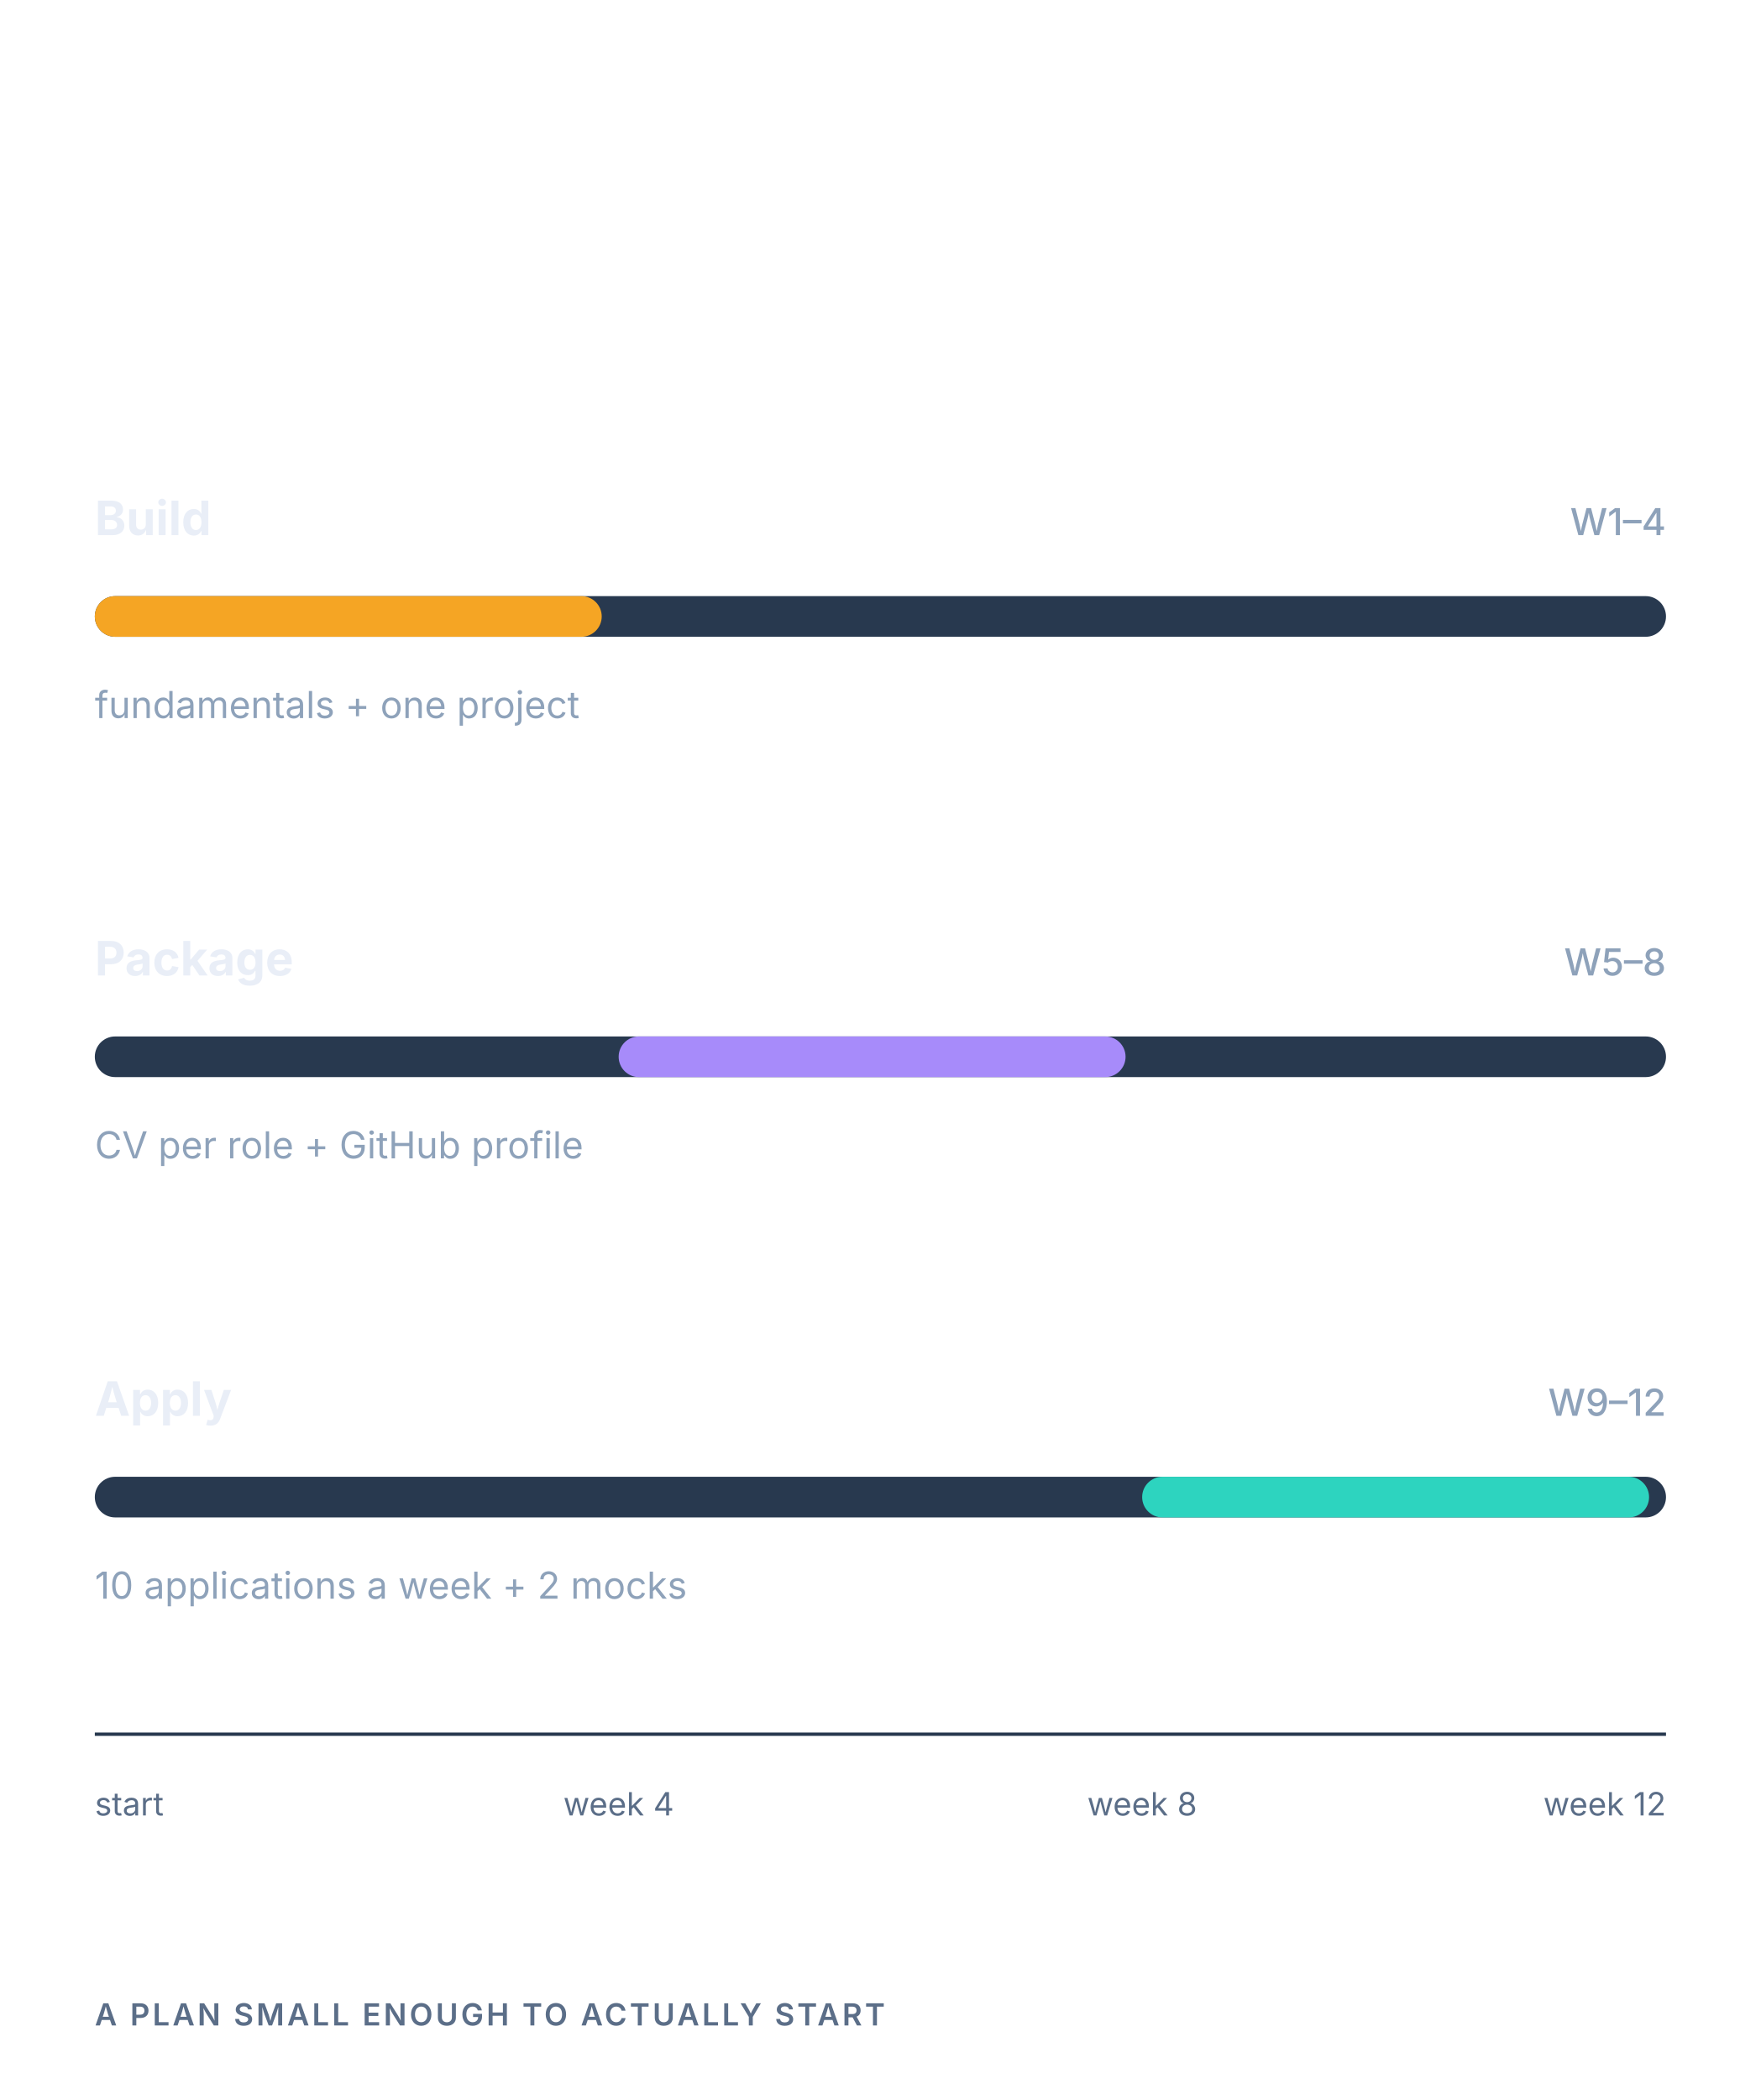
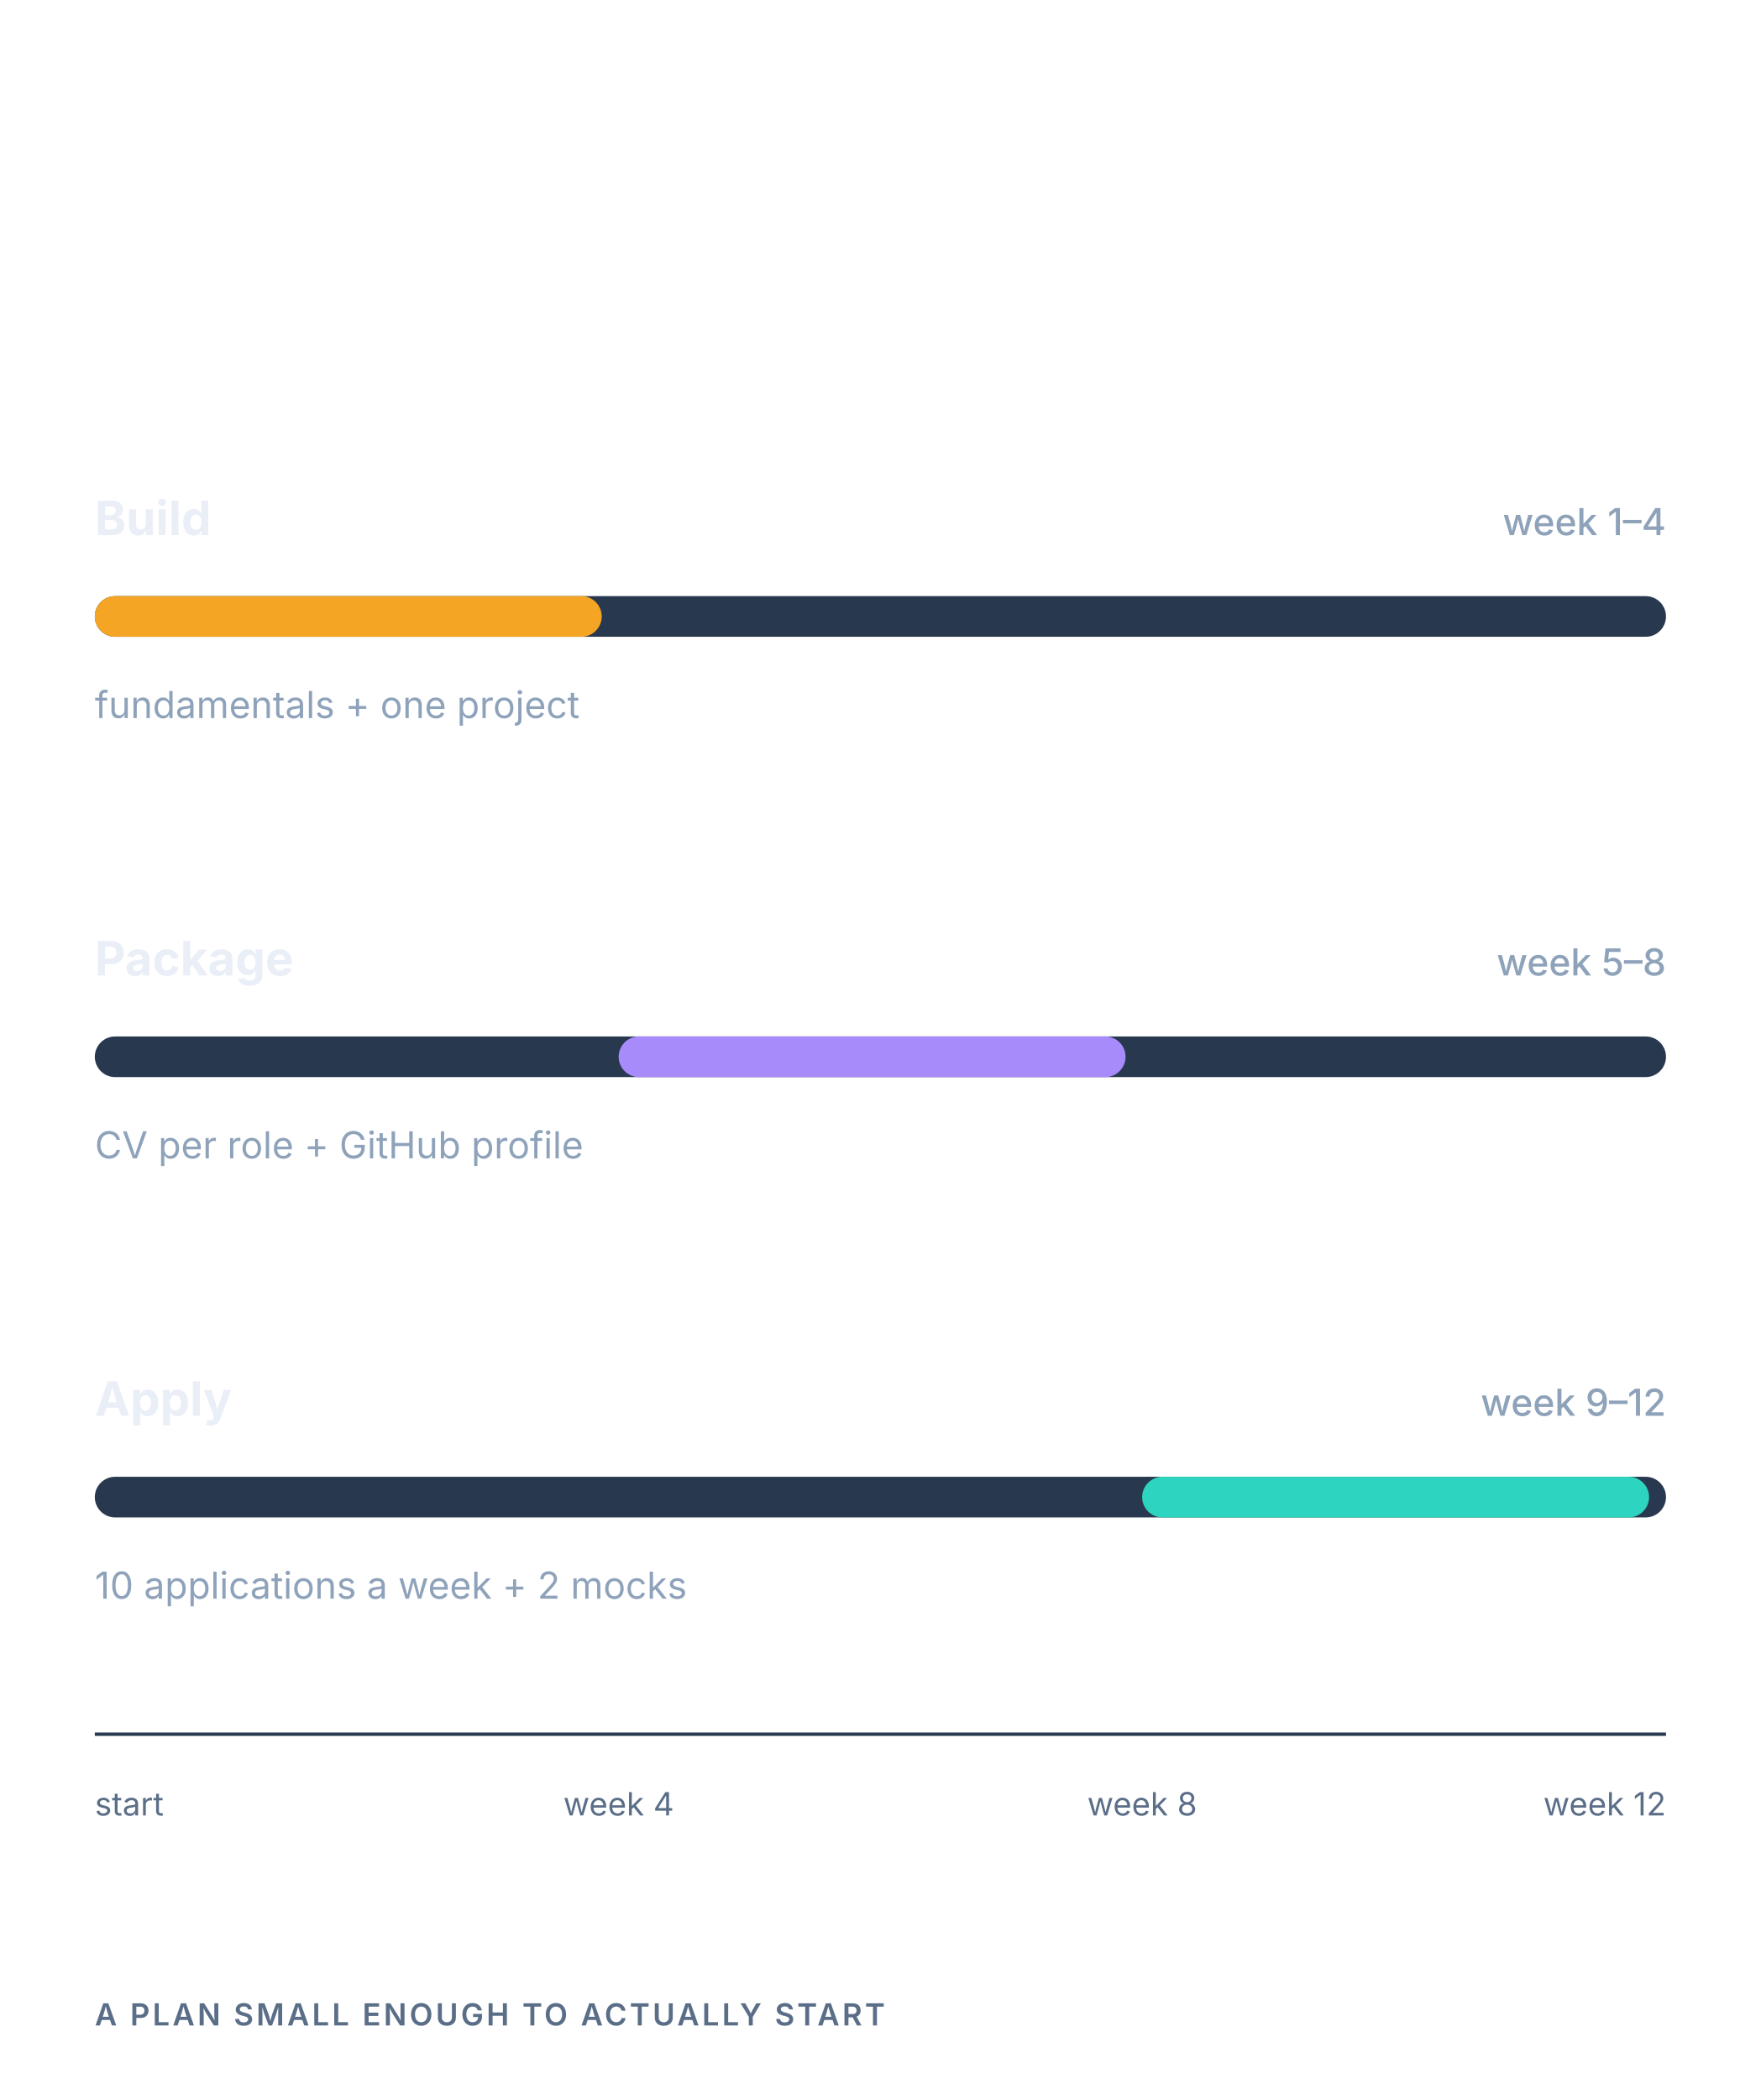
<svg xmlns="http://www.w3.org/2000/svg" viewBox="0 0 520 620" width="520" height="620">
  <text x="28.0" y="158.0" font-family="Avenir Next, Inter, Segoe UI, Helvetica, Arial, sans-serif" font-size="14" font-weight="700" fill="#e9eef7" text-anchor="start">Build</text>
-   <text x="492.0" y="158.0" font-family="Avenir Next, Inter, Segoe UI, Helvetica, Arial, sans-serif" font-size="11" font-weight="500" fill="#8ea2ba" text-anchor="end">W1–4</text>
+   <text x="492.0" y="158.0" font-family="Avenir Next, Inter, Segoe UI, Helvetica, Arial, sans-serif" font-size="11" font-weight="500" fill="#8ea2ba" text-anchor="end">week 1–4</text>
  <rect x="28.0" y="176.0" width="464.0" height="12.0" rx="6" fill="#28394f" />
  <rect x="28.0" y="176.0" width="149.7" height="12.0" rx="6" fill="#f5a524" />
  <text x="28.0" y="212.0" font-family="Avenir Next, Inter, Segoe UI, Helvetica, Arial, sans-serif" font-size="11" font-weight="400" fill="#8ea2ba" text-anchor="start">fundamentals + one project</text>
  <text x="28.0" y="288.0" font-family="Avenir Next, Inter, Segoe UI, Helvetica, Arial, sans-serif" font-size="14" font-weight="700" fill="#e9eef7" text-anchor="start">Package</text>
-   <text x="492.0" y="288.0" font-family="Avenir Next, Inter, Segoe UI, Helvetica, Arial, sans-serif" font-size="11" font-weight="500" fill="#8ea2ba" text-anchor="end">W5–8</text>
+   <text x="492.0" y="288.0" font-family="Avenir Next, Inter, Segoe UI, Helvetica, Arial, sans-serif" font-size="11" font-weight="500" fill="#8ea2ba" text-anchor="end">week 5–8</text>
  <rect x="28.0" y="306.0" width="464.0" height="12.0" rx="6" fill="#28394f" />
  <rect x="182.7" y="306.0" width="149.7" height="12.0" rx="6" fill="#a78bfa" />
  <text x="28.0" y="342.0" font-family="Avenir Next, Inter, Segoe UI, Helvetica, Arial, sans-serif" font-size="11" font-weight="400" fill="#8ea2ba" text-anchor="start">CV per role + GitHub profile</text>
  <text x="28.0" y="418.0" font-family="Avenir Next, Inter, Segoe UI, Helvetica, Arial, sans-serif" font-size="14" font-weight="700" fill="#e9eef7" text-anchor="start">Apply</text>
-   <text x="492.0" y="418.0" font-family="Avenir Next, Inter, Segoe UI, Helvetica, Arial, sans-serif" font-size="11" font-weight="500" fill="#8ea2ba" text-anchor="end">W9–12</text>
+   <text x="492.0" y="418.0" font-family="Avenir Next, Inter, Segoe UI, Helvetica, Arial, sans-serif" font-size="11" font-weight="500" fill="#8ea2ba" text-anchor="end">week 9–12</text>
  <rect x="28.0" y="436.0" width="464.0" height="12.0" rx="6" fill="#28394f" />
  <rect x="337.3" y="436.0" width="149.7" height="12.0" rx="6" fill="#2dd4bf" />
  <text x="28.0" y="472.0" font-family="Avenir Next, Inter, Segoe UI, Helvetica, Arial, sans-serif" font-size="11" font-weight="400" fill="#8ea2ba" text-anchor="start">10 applications a week + 2 mocks</text>
  <line x1="28.0" y1="512.0" x2="492.0" y2="512.0" stroke="#28394f" stroke-width="1" />
  <text x="28.0" y="536.0" font-family="Avenir Next, Inter, Segoe UI, Helvetica, Arial, sans-serif" font-size="9.5" font-weight="400" fill="#5b6e88" text-anchor="start">start</text>
  <text x="182.7" y="536.0" font-family="Avenir Next, Inter, Segoe UI, Helvetica, Arial, sans-serif" font-size="9.5" font-weight="400" fill="#5b6e88" text-anchor="middle">week 4</text>
  <text x="337.3" y="536.0" font-family="Avenir Next, Inter, Segoe UI, Helvetica, Arial, sans-serif" font-size="9.5" font-weight="400" fill="#5b6e88" text-anchor="middle">week 8</text>
  <text x="492.0" y="536.0" font-family="Avenir Next, Inter, Segoe UI, Helvetica, Arial, sans-serif" font-size="9.5" font-weight="400" fill="#5b6e88" text-anchor="end">week 12</text>
  <text x="28.0" y="598.0" font-family="Avenir Next, Inter, Segoe UI, Helvetica, Arial, sans-serif" font-size="9" font-weight="600" fill="#5b6e88" text-anchor="start" letter-spacing="0.09em">A PLAN SMALL ENOUGH TO ACTUALLY START</text>
</svg>
